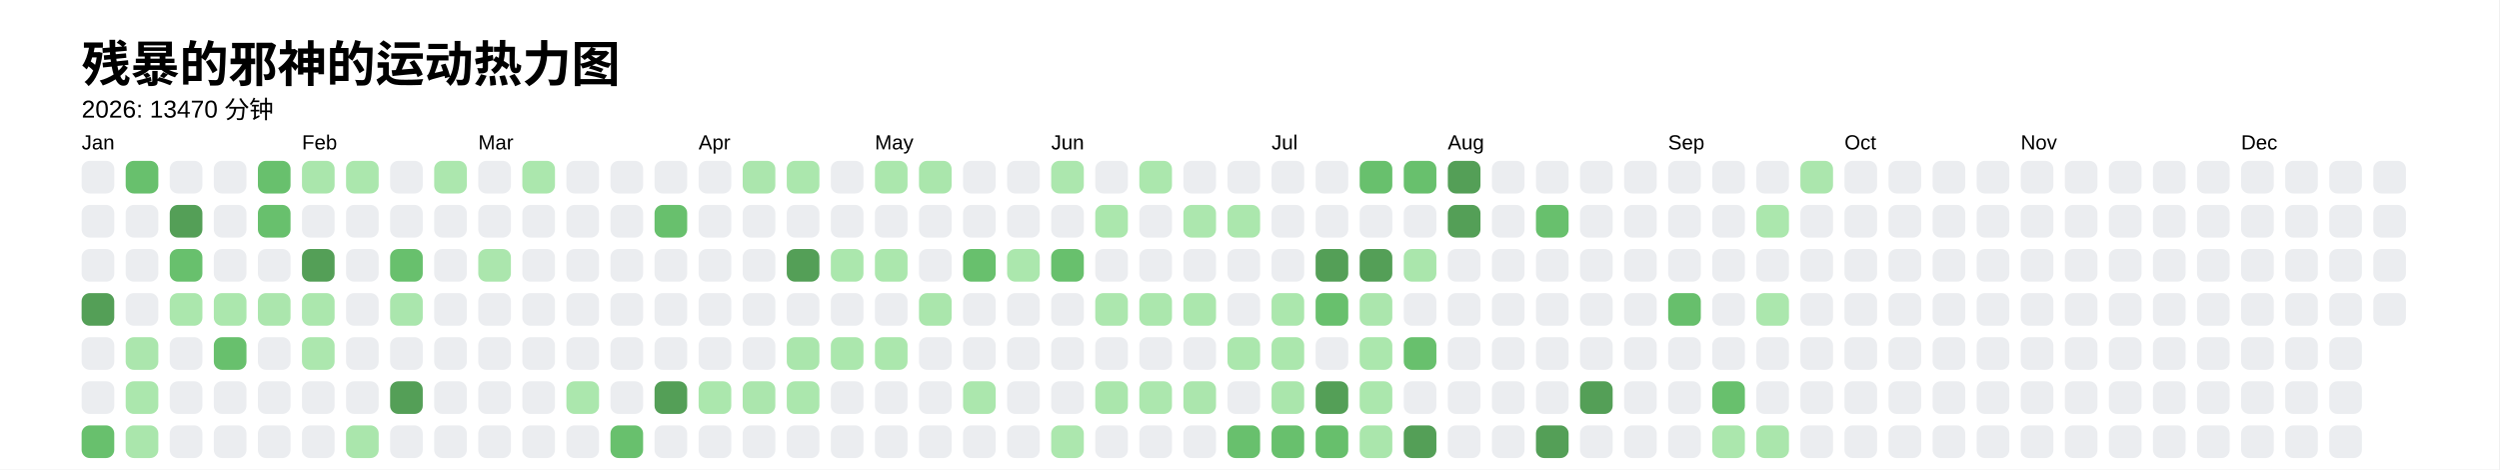
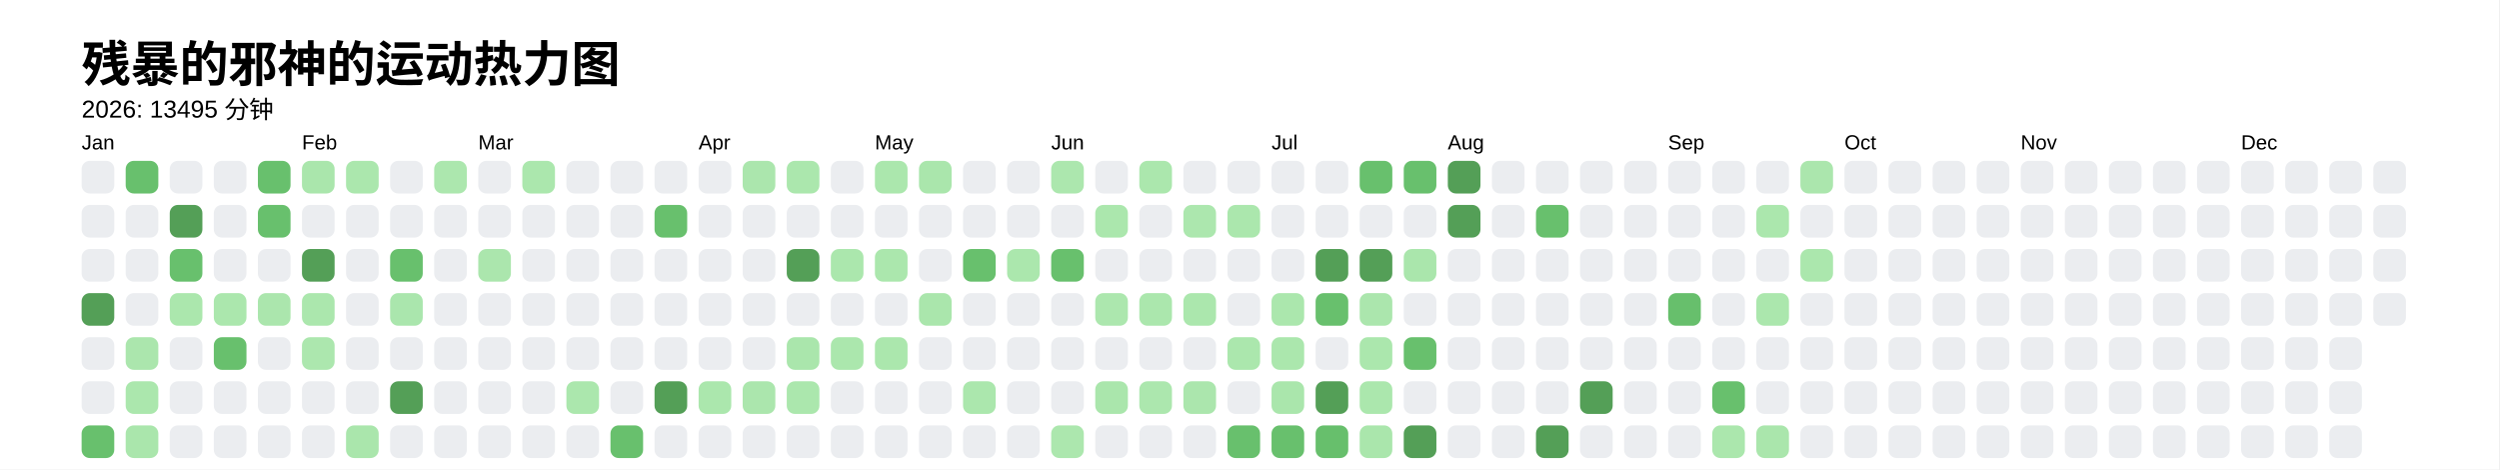
<svg xmlns="http://www.w3.org/2000/svg" baseProfile="full" height="57.5mm" version="1.1" viewBox="0,0,306.2,57.5" width="306.2mm">
  <defs />
  <rect fill="#FFFFFF" height="57.5" width="306.2" x="0" y="0" />
  <text fill="#000000" style="font-size:6px; font-family:Arial; font-weight:bold;" x="10" y="10">残暴的邪神的运动热力图</text>
-   <text fill="#000000" style="font-size:3px; font-family:Arial;" x="10" y="14.4">2026: 13470 分钟</text>
+   <text fill="#000000" style="font-size:3px; font-family:Arial;" x="10" y="14.4">2026: 13495 分钟</text>
  <text fill="#000000" style="font-size:2.5px; font-family:Arial" x="10" y="18.3">Jan</text>
  <rect fill="#EBEDF0" height="4" rx="1" ry="1" width="4" x="10" y="19.7" />
  <rect fill="#EBEDF0" height="4" rx="1" ry="1" width="4" x="10" y="25.1" />
  <rect fill="#EBEDF0" height="4" rx="1" ry="1" width="4" x="10" y="30.5" />
  <rect fill="#549F57" height="4" rx="1" ry="1" width="4" x="10" y="35.9" />
  <rect fill="#EBEDF0" height="4" rx="1" ry="1" width="4" x="10" y="41.3" />
  <rect fill="#EBEDF0" height="4" rx="1" ry="1" width="4" x="10" y="46.7" />
  <rect fill="#68c06d" height="4" rx="1" ry="1" width="4" x="10" y="52.1" />
  <rect fill="#68c06d" height="4" rx="1" ry="1" width="4" x="15.4" y="19.7" />
  <rect fill="#EBEDF0" height="4" rx="1" ry="1" width="4" x="15.4" y="25.1" />
  <rect fill="#EBEDF0" height="4" rx="1" ry="1" width="4" x="15.4" y="30.5" />
  <rect fill="#EBEDF0" height="4" rx="1" ry="1" width="4" x="15.4" y="35.9" />
  <rect fill="#abe6ad" height="4" rx="1" ry="1" width="4" x="15.4" y="41.3" />
  <rect fill="#abe7ad" height="4" rx="1" ry="1" width="4" x="15.4" y="46.7" />
  <rect fill="#aae6ac" height="4" rx="1" ry="1" width="4" x="15.4" y="52.1" />
  <rect fill="#EBEDF0" height="4" rx="1" ry="1" width="4" x="20.8" y="19.7" />
  <rect fill="#549F57" height="4" rx="1" ry="1" width="4" x="20.8" y="25.1" />
  <rect fill="#68c06d" height="4" rx="1" ry="1" width="4" x="20.8" y="30.5" />
  <rect fill="#abe7ad" height="4" rx="1" ry="1" width="4" x="20.8" y="35.9" />
  <rect fill="#EBEDF0" height="4" rx="1" ry="1" width="4" x="20.8" y="41.3" />
  <rect fill="#EBEDF0" height="4" rx="1" ry="1" width="4" x="20.8" y="46.7" />
  <rect fill="#EBEDF0" height="4" rx="1" ry="1" width="4" x="20.8" y="52.1" />
  <rect fill="#EBEDF0" height="4" rx="1" ry="1" width="4" x="26.2" y="19.7" />
  <rect fill="#EBEDF0" height="4" rx="1" ry="1" width="4" x="26.2" y="25.1" />
  <rect fill="#EBEDF0" height="4" rx="1" ry="1" width="4" x="26.2" y="30.5" />
  <rect fill="#abe7ad" height="4" rx="1" ry="1" width="4" x="26.2" y="35.9" />
  <rect fill="#68c06d" height="4" rx="1" ry="1" width="4" x="26.2" y="41.3" />
  <rect fill="#EBEDF0" height="4" rx="1" ry="1" width="4" x="26.2" y="46.7" />
  <rect fill="#EBEDF0" height="4" rx="1" ry="1" width="4" x="26.2" y="52.1" />
  <rect fill="#68c06d" height="4" rx="1" ry="1" width="4" x="31.6" y="19.7" />
  <rect fill="#68c06d" height="4" rx="1" ry="1" width="4" x="31.6" y="25.1" />
  <rect fill="#EBEDF0" height="4" rx="1" ry="1" width="4" x="31.6" y="30.5" />
  <rect fill="#abe6ad" height="4" rx="1" ry="1" width="4" x="31.6" y="35.9" />
  <rect fill="#EBEDF0" height="4" rx="1" ry="1" width="4" x="31.6" y="41.3" />
  <rect fill="#EBEDF0" height="4" rx="1" ry="1" width="4" x="31.6" y="46.7" />
  <rect fill="#EBEDF0" height="4" rx="1" ry="1" width="4" x="31.6" y="52.1" />
  <text fill="#000000" style="font-size:2.5px; font-family:Arial" x="37.0" y="18.3">Feb</text>
  <rect fill="#aae6ac" height="4" rx="1" ry="1" width="4" x="37.0" y="19.7" />
  <rect fill="#EBEDF0" height="4" rx="1" ry="1" width="4" x="37.0" y="25.1" />
  <rect fill="#549F57" height="4" rx="1" ry="1" width="4" x="37.0" y="30.5" />
  <rect fill="#abe7ad" height="4" rx="1" ry="1" width="4" x="37.0" y="35.9" />
  <rect fill="#ace7ae" height="4" rx="1" ry="1" width="4" x="37.0" y="41.3" />
  <rect fill="#EBEDF0" height="4" rx="1" ry="1" width="4" x="37.0" y="46.7" />
  <rect fill="#EBEDF0" height="4" rx="1" ry="1" width="4" x="37.0" y="52.1" />
  <rect fill="#abe7ad" height="4" rx="1" ry="1" width="4" x="42.4" y="19.7" />
  <rect fill="#EBEDF0" height="4" rx="1" ry="1" width="4" x="42.4" y="25.1" />
  <rect fill="#EBEDF0" height="4" rx="1" ry="1" width="4" x="42.4" y="30.5" />
  <rect fill="#EBEDF0" height="4" rx="1" ry="1" width="4" x="42.4" y="35.9" />
  <rect fill="#EBEDF0" height="4" rx="1" ry="1" width="4" x="42.4" y="41.3" />
  <rect fill="#EBEDF0" height="4" rx="1" ry="1" width="4" x="42.4" y="46.7" />
  <rect fill="#aae6ac" height="4" rx="1" ry="1" width="4" x="42.4" y="52.1" />
  <rect fill="#EBEDF0" height="4" rx="1" ry="1" width="4" x="47.8" y="19.7" />
  <rect fill="#EBEDF0" height="4" rx="1" ry="1" width="4" x="47.8" y="25.1" />
  <rect fill="#68c06d" height="4" rx="1" ry="1" width="4" x="47.8" y="30.5" />
  <rect fill="#aae6ad" height="4" rx="1" ry="1" width="4" x="47.8" y="35.9" />
  <rect fill="#EBEDF0" height="4" rx="1" ry="1" width="4" x="47.8" y="41.3" />
  <rect fill="#549F57" height="4" rx="1" ry="1" width="4" x="47.8" y="46.7" />
  <rect fill="#EBEDF0" height="4" rx="1" ry="1" width="4" x="47.8" y="52.1" />
  <rect fill="#ace7ae" height="4" rx="1" ry="1" width="4" x="53.2" y="19.7" />
  <rect fill="#EBEDF0" height="4" rx="1" ry="1" width="4" x="53.2" y="25.1" />
  <rect fill="#EBEDF0" height="4" rx="1" ry="1" width="4" x="53.2" y="30.5" />
  <rect fill="#EBEDF0" height="4" rx="1" ry="1" width="4" x="53.2" y="35.9" />
  <rect fill="#EBEDF0" height="4" rx="1" ry="1" width="4" x="53.2" y="41.3" />
  <rect fill="#EBEDF0" height="4" rx="1" ry="1" width="4" x="53.2" y="46.7" />
  <rect fill="#EBEDF0" height="4" rx="1" ry="1" width="4" x="53.2" y="52.1" />
  <text fill="#000000" style="font-size:2.5px; font-family:Arial" x="58.6" y="18.3">Mar</text>
  <rect fill="#EBEDF0" height="4" rx="1" ry="1" width="4" x="58.6" y="19.7" />
  <rect fill="#EBEDF0" height="4" rx="1" ry="1" width="4" x="58.6" y="25.1" />
  <rect fill="#abe6ad" height="4" rx="1" ry="1" width="4" x="58.6" y="30.5" />
  <rect fill="#EBEDF0" height="4" rx="1" ry="1" width="4" x="58.6" y="35.9" />
  <rect fill="#EBEDF0" height="4" rx="1" ry="1" width="4" x="58.6" y="41.3" />
  <rect fill="#EBEDF0" height="4" rx="1" ry="1" width="4" x="58.6" y="46.7" />
  <rect fill="#EBEDF0" height="4" rx="1" ry="1" width="4" x="58.6" y="52.1" />
  <rect fill="#abe7ad" height="4" rx="1" ry="1" width="4" x="64" y="19.7" />
  <rect fill="#EBEDF0" height="4" rx="1" ry="1" width="4" x="64" y="25.1" />
  <rect fill="#EBEDF0" height="4" rx="1" ry="1" width="4" x="64" y="30.5" />
  <rect fill="#EBEDF0" height="4" rx="1" ry="1" width="4" x="64" y="35.9" />
  <rect fill="#EBEDF0" height="4" rx="1" ry="1" width="4" x="64" y="41.3" />
  <rect fill="#EBEDF0" height="4" rx="1" ry="1" width="4" x="64" y="46.7" />
  <rect fill="#EBEDF0" height="4" rx="1" ry="1" width="4" x="64" y="52.1" />
  <rect fill="#EBEDF0" height="4" rx="1" ry="1" width="4" x="69.4" y="19.7" />
  <rect fill="#EBEDF0" height="4" rx="1" ry="1" width="4" x="69.4" y="25.1" />
  <rect fill="#EBEDF0" height="4" rx="1" ry="1" width="4" x="69.4" y="30.5" />
  <rect fill="#EBEDF0" height="4" rx="1" ry="1" width="4" x="69.4" y="35.9" />
  <rect fill="#EBEDF0" height="4" rx="1" ry="1" width="4" x="69.4" y="41.3" />
  <rect fill="#abe7ad" height="4" rx="1" ry="1" width="4" x="69.4" y="46.7" />
  <rect fill="#EBEDF0" height="4" rx="1" ry="1" width="4" x="69.4" y="52.1" />
  <rect fill="#EBEDF0" height="4" rx="1" ry="1" width="4" x="74.8" y="19.7" />
  <rect fill="#EBEDF0" height="4" rx="1" ry="1" width="4" x="74.8" y="25.1" />
  <rect fill="#EBEDF0" height="4" rx="1" ry="1" width="4" x="74.8" y="30.5" />
  <rect fill="#EBEDF0" height="4" rx="1" ry="1" width="4" x="74.8" y="35.9" />
  <rect fill="#EBEDF0" height="4" rx="1" ry="1" width="4" x="74.8" y="41.3" />
  <rect fill="#EBEDF0" height="4" rx="1" ry="1" width="4" x="74.8" y="46.7" />
  <rect fill="#68c06d" height="4" rx="1" ry="1" width="4" x="74.8" y="52.1" />
  <rect fill="#EBEDF0" height="4" rx="1" ry="1" width="4" x="80.2" y="19.7" />
  <rect fill="#68c06d" height="4" rx="1" ry="1" width="4" x="80.2" y="25.1" />
  <rect fill="#EBEDF0" height="4" rx="1" ry="1" width="4" x="80.2" y="30.5" />
  <rect fill="#EBEDF0" height="4" rx="1" ry="1" width="4" x="80.2" y="35.9" />
  <rect fill="#EBEDF0" height="4" rx="1" ry="1" width="4" x="80.2" y="41.3" />
  <rect fill="#549F57" height="4" rx="1" ry="1" width="4" x="80.2" y="46.7" />
  <rect fill="#EBEDF0" height="4" rx="1" ry="1" width="4" x="80.2" y="52.1" />
  <text fill="#000000" style="font-size:2.5px; font-family:Arial" x="85.6" y="18.3">Apr</text>
  <rect fill="#EBEDF0" height="4" rx="1" ry="1" width="4" x="85.6" y="19.7" />
  <rect fill="#EBEDF0" height="4" rx="1" ry="1" width="4" x="85.6" y="25.1" />
  <rect fill="#EBEDF0" height="4" rx="1" ry="1" width="4" x="85.6" y="30.5" />
  <rect fill="#EBEDF0" height="4" rx="1" ry="1" width="4" x="85.6" y="35.9" />
  <rect fill="#EBEDF0" height="4" rx="1" ry="1" width="4" x="85.6" y="41.3" />
  <rect fill="#abe7ad" height="4" rx="1" ry="1" width="4" x="85.6" y="46.7" />
  <rect fill="#EBEDF0" height="4" rx="1" ry="1" width="4" x="85.6" y="52.1" />
  <rect fill="#abe6ad" height="4" rx="1" ry="1" width="4" x="91" y="19.7" />
  <rect fill="#EBEDF0" height="4" rx="1" ry="1" width="4" x="91" y="25.1" />
  <rect fill="#EBEDF0" height="4" rx="1" ry="1" width="4" x="91" y="30.5" />
  <rect fill="#EBEDF0" height="4" rx="1" ry="1" width="4" x="91" y="35.9" />
  <rect fill="#EBEDF0" height="4" rx="1" ry="1" width="4" x="91" y="41.3" />
  <rect fill="#abe6ad" height="4" rx="1" ry="1" width="4" x="91" y="46.7" />
  <rect fill="#EBEDF0" height="4" rx="1" ry="1" width="4" x="91" y="52.1" />
  <rect fill="#abe7ad" height="4" rx="1" ry="1" width="4" x="96.4" y="19.7" />
  <rect fill="#EBEDF0" height="4" rx="1" ry="1" width="4" x="96.4" y="25.1" />
  <rect fill="#549F57" height="4" rx="1" ry="1" width="4" x="96.4" y="30.5" />
  <rect fill="#EBEDF0" height="4" rx="1" ry="1" width="4" x="96.4" y="35.9" />
  <rect fill="#aae6ac" height="4" rx="1" ry="1" width="4" x="96.4" y="41.3" />
  <rect fill="#abe7ad" height="4" rx="1" ry="1" width="4" x="96.4" y="46.7" />
  <rect fill="#EBEDF0" height="4" rx="1" ry="1" width="4" x="96.4" y="52.1" />
  <rect fill="#EBEDF0" height="4" rx="1" ry="1" width="4" x="101.8" y="19.7" />
  <rect fill="#EBEDF0" height="4" rx="1" ry="1" width="4" x="101.8" y="25.1" />
  <rect fill="#abe7ad" height="4" rx="1" ry="1" width="4" x="101.8" y="30.5" />
  <rect fill="#EBEDF0" height="4" rx="1" ry="1" width="4" x="101.8" y="35.9" />
  <rect fill="#abe7ad" height="4" rx="1" ry="1" width="4" x="101.8" y="41.3" />
  <rect fill="#EBEDF0" height="4" rx="1" ry="1" width="4" x="101.8" y="46.7" />
  <rect fill="#EBEDF0" height="4" rx="1" ry="1" width="4" x="101.8" y="52.1" />
  <text fill="#000000" style="font-size:2.5px; font-family:Arial" x="107.2" y="18.3">May</text>
  <rect fill="#abe7ad" height="4" rx="1" ry="1" width="4" x="107.2" y="19.7" />
  <rect fill="#EBEDF0" height="4" rx="1" ry="1" width="4" x="107.2" y="25.1" />
  <rect fill="#abe7ad" height="4" rx="1" ry="1" width="4" x="107.2" y="30.5" />
  <rect fill="#EBEDF0" height="4" rx="1" ry="1" width="4" x="107.2" y="35.9" />
  <rect fill="#abe7ad" height="4" rx="1" ry="1" width="4" x="107.2" y="41.3" />
  <rect fill="#EBEDF0" height="4" rx="1" ry="1" width="4" x="107.2" y="46.7" />
  <rect fill="#EBEDF0" height="4" rx="1" ry="1" width="4" x="107.2" y="52.1" />
  <rect fill="#aae6ac" height="4" rx="1" ry="1" width="4" x="112.6" y="19.7" />
  <rect fill="#EBEDF0" height="4" rx="1" ry="1" width="4" x="112.6" y="25.1" />
  <rect fill="#EBEDF0" height="4" rx="1" ry="1" width="4" x="112.6" y="30.5" />
  <rect fill="#aae6ac" height="4" rx="1" ry="1" width="4" x="112.6" y="35.9" />
  <rect fill="#EBEDF0" height="4" rx="1" ry="1" width="4" x="112.6" y="41.3" />
  <rect fill="#EBEDF0" height="4" rx="1" ry="1" width="4" x="112.6" y="46.7" />
  <rect fill="#EBEDF0" height="4" rx="1" ry="1" width="4" x="112.6" y="52.1" />
  <rect fill="#EBEDF0" height="4" rx="1" ry="1" width="4" x="118" y="19.7" />
  <rect fill="#EBEDF0" height="4" rx="1" ry="1" width="4" x="118" y="25.1" />
  <rect fill="#68c06d" height="4" rx="1" ry="1" width="4" x="118" y="30.5" />
  <rect fill="#EBEDF0" height="4" rx="1" ry="1" width="4" x="118" y="35.9" />
  <rect fill="#EBEDF0" height="4" rx="1" ry="1" width="4" x="118" y="41.3" />
  <rect fill="#abe7ad" height="4" rx="1" ry="1" width="4" x="118" y="46.7" />
  <rect fill="#EBEDF0" height="4" rx="1" ry="1" width="4" x="118" y="52.1" />
  <rect fill="#EBEDF0" height="4" rx="1" ry="1" width="4" x="123.4" y="19.7" />
  <rect fill="#EBEDF0" height="4" rx="1" ry="1" width="4" x="123.4" y="25.1" />
  <rect fill="#abe7ad" height="4" rx="1" ry="1" width="4" x="123.4" y="30.5" />
  <rect fill="#EBEDF0" height="4" rx="1" ry="1" width="4" x="123.4" y="35.9" />
  <rect fill="#EBEDF0" height="4" rx="1" ry="1" width="4" x="123.4" y="41.3" />
  <rect fill="#EBEDF0" height="4" rx="1" ry="1" width="4" x="123.4" y="46.7" />
  <rect fill="#EBEDF0" height="4" rx="1" ry="1" width="4" x="123.4" y="52.1" />
  <text fill="#000000" style="font-size:2.5px; font-family:Arial" x="128.8" y="18.3">Jun</text>
  <rect fill="#ace7ae" height="4" rx="1" ry="1" width="4" x="128.8" y="19.7" />
  <rect fill="#EBEDF0" height="4" rx="1" ry="1" width="4" x="128.8" y="25.1" />
  <rect fill="#68c06d" height="4" rx="1" ry="1" width="4" x="128.8" y="30.5" />
  <rect fill="#EBEDF0" height="4" rx="1" ry="1" width="4" x="128.8" y="35.9" />
  <rect fill="#EBEDF0" height="4" rx="1" ry="1" width="4" x="128.8" y="41.3" />
  <rect fill="#EBEDF0" height="4" rx="1" ry="1" width="4" x="128.8" y="46.7" />
  <rect fill="#ace7ae" height="4" rx="1" ry="1" width="4" x="128.8" y="52.1" />
  <rect fill="#EBEDF0" height="4" rx="1" ry="1" width="4" x="134.2" y="19.7" />
  <rect fill="#abe7ad" height="4" rx="1" ry="1" width="4" x="134.2" y="25.1" />
  <rect fill="#EBEDF0" height="4" rx="1" ry="1" width="4" x="134.2" y="30.5" />
  <rect fill="#ace7ae" height="4" rx="1" ry="1" width="4" x="134.2" y="35.9" />
  <rect fill="#EBEDF0" height="4" rx="1" ry="1" width="4" x="134.2" y="41.3" />
  <rect fill="#aae6ac" height="4" rx="1" ry="1" width="4" x="134.2" y="46.7" />
  <rect fill="#EBEDF0" height="4" rx="1" ry="1" width="4" x="134.2" y="52.1" />
  <rect fill="#abe7ad" height="4" rx="1" ry="1" width="4" x="139.6" y="19.7" />
  <rect fill="#EBEDF0" height="4" rx="1" ry="1" width="4" x="139.6" y="25.1" />
  <rect fill="#EBEDF0" height="4" rx="1" ry="1" width="4" x="139.6" y="30.5" />
  <rect fill="#abe7ad" height="4" rx="1" ry="1" width="4" x="139.6" y="35.9" />
  <rect fill="#EBEDF0" height="4" rx="1" ry="1" width="4" x="139.6" y="41.3" />
  <rect fill="#ace7ae" height="4" rx="1" ry="1" width="4" x="139.6" y="46.7" />
  <rect fill="#EBEDF0" height="4" rx="1" ry="1" width="4" x="139.6" y="52.1" />
  <rect fill="#EBEDF0" height="4" rx="1" ry="1" width="4" x="145" y="19.7" />
  <rect fill="#ace7ae" height="4" rx="1" ry="1" width="4" x="145" y="25.1" />
  <rect fill="#EBEDF0" height="4" rx="1" ry="1" width="4" x="145" y="30.5" />
  <rect fill="#abe7ad" height="4" rx="1" ry="1" width="4" x="145" y="35.9" />
  <rect fill="#EBEDF0" height="4" rx="1" ry="1" width="4" x="145" y="41.3" />
  <rect fill="#abe6ad" height="4" rx="1" ry="1" width="4" x="145" y="46.7" />
  <rect fill="#EBEDF0" height="4" rx="1" ry="1" width="4" x="145" y="52.1" />
  <rect fill="#EBEDF0" height="4" rx="1" ry="1" width="4" x="150.4" y="19.7" />
  <rect fill="#abe7ad" height="4" rx="1" ry="1" width="4" x="150.4" y="25.1" />
  <rect fill="#EBEDF0" height="4" rx="1" ry="1" width="4" x="150.4" y="30.5" />
  <rect fill="#EBEDF0" height="4" rx="1" ry="1" width="4" x="150.4" y="35.9" />
  <rect fill="#abe7ad" height="4" rx="1" ry="1" width="4" x="150.4" y="41.3" />
  <rect fill="#EBEDF0" height="4" rx="1" ry="1" width="4" x="150.4" y="46.7" />
  <rect fill="#68c06d" height="4" rx="1" ry="1" width="4" x="150.4" y="52.1" />
  <text fill="#000000" style="font-size:2.5px; font-family:Arial" x="155.8" y="18.3">Jul</text>
  <rect fill="#EBEDF0" height="4" rx="1" ry="1" width="4" x="155.8" y="19.7" />
  <rect fill="#EBEDF0" height="4" rx="1" ry="1" width="4" x="155.8" y="25.1" />
  <rect fill="#EBEDF0" height="4" rx="1" ry="1" width="4" x="155.8" y="30.5" />
  <rect fill="#abe7ad" height="4" rx="1" ry="1" width="4" x="155.8" y="35.9" />
  <rect fill="#abe7ad" height="4" rx="1" ry="1" width="4" x="155.8" y="41.3" />
  <rect fill="#aae6ac" height="4" rx="1" ry="1" width="4" x="155.8" y="46.7" />
  <rect fill="#68c06d" height="4" rx="1" ry="1" width="4" x="155.8" y="52.1" />
  <rect fill="#EBEDF0" height="4" rx="1" ry="1" width="4" x="161.2" y="19.7" />
  <rect fill="#EBEDF0" height="4" rx="1" ry="1" width="4" x="161.2" y="25.1" />
  <rect fill="#549F57" height="4" rx="1" ry="1" width="4" x="161.2" y="30.5" />
  <rect fill="#68c06d" height="4" rx="1" ry="1" width="4" x="161.2" y="35.9" />
  <rect fill="#EBEDF0" height="4" rx="1" ry="1" width="4" x="161.2" y="41.3" />
  <rect fill="#549F57" height="4" rx="1" ry="1" width="4" x="161.2" y="46.7" />
  <rect fill="#67bf6c" height="4" rx="1" ry="1" width="4" x="161.2" y="52.1" />
  <rect fill="#68c06d" height="4" rx="1" ry="1" width="4" x="166.6" y="19.7" />
  <rect fill="#EBEDF0" height="4" rx="1" ry="1" width="4" x="166.6" y="25.1" />
  <rect fill="#549F57" height="4" rx="1" ry="1" width="4" x="166.6" y="30.5" />
  <rect fill="#abe6ad" height="4" rx="1" ry="1" width="4" x="166.6" y="35.9" />
  <rect fill="#abe7ad" height="4" rx="1" ry="1" width="4" x="166.6" y="41.3" />
  <rect fill="#abe7ad" height="4" rx="1" ry="1" width="4" x="166.6" y="46.7" />
  <rect fill="#aae6ac" height="4" rx="1" ry="1" width="4" x="166.6" y="52.1" />
  <rect fill="#68c06d" height="4" rx="1" ry="1" width="4" x="172" y="19.7" />
  <rect fill="#EBEDF0" height="4" rx="1" ry="1" width="4" x="172" y="25.1" />
  <rect fill="#aae6ac" height="4" rx="1" ry="1" width="4" x="172" y="30.5" />
  <rect fill="#EBEDF0" height="4" rx="1" ry="1" width="4" x="172" y="35.9" />
  <rect fill="#68c06d" height="4" rx="1" ry="1" width="4" x="172" y="41.3" />
  <rect fill="#EBEDF0" height="4" rx="1" ry="1" width="4" x="172" y="46.7" />
  <rect fill="#549F57" height="4" rx="1" ry="1" width="4" x="172" y="52.1" />
  <text fill="#000000" style="font-size:2.5px; font-family:Arial" x="177.4" y="18.3">Aug</text>
  <rect fill="#549F57" height="4" rx="1" ry="1" width="4" x="177.4" y="19.7" />
  <rect fill="#549F57" height="4" rx="1" ry="1" width="4" x="177.4" y="25.1" />
  <rect fill="#EBEDF0" height="4" rx="1" ry="1" width="4" x="177.4" y="30.5" />
  <rect fill="#EBEDF0" height="4" rx="1" ry="1" width="4" x="177.4" y="35.9" />
  <rect fill="#EBEDF0" height="4" rx="1" ry="1" width="4" x="177.4" y="41.3" />
  <rect fill="#EBEDF0" height="4" rx="1" ry="1" width="4" x="177.4" y="46.7" />
  <rect fill="#EBEDF0" height="4" rx="1" ry="1" width="4" x="177.4" y="52.1" />
  <rect fill="#EBEDF0" height="4" rx="1" ry="1" width="4" x="182.8" y="19.7" />
  <rect fill="#EBEDF0" height="4" rx="1" ry="1" width="4" x="182.8" y="25.1" />
  <rect fill="#EBEDF0" height="4" rx="1" ry="1" width="4" x="182.8" y="30.5" />
  <rect fill="#EBEDF0" height="4" rx="1" ry="1" width="4" x="182.8" y="35.9" />
  <rect fill="#EBEDF0" height="4" rx="1" ry="1" width="4" x="182.8" y="41.3" />
  <rect fill="#EBEDF0" height="4" rx="1" ry="1" width="4" x="182.8" y="46.7" />
  <rect fill="#EBEDF0" height="4" rx="1" ry="1" width="4" x="182.8" y="52.1" />
  <rect fill="#EBEDF0" height="4" rx="1" ry="1" width="4" x="188.2" y="19.7" />
  <rect fill="#68c06d" height="4" rx="1" ry="1" width="4" x="188.2" y="25.1" />
  <rect fill="#EBEDF0" height="4" rx="1" ry="1" width="4" x="188.2" y="30.5" />
  <rect fill="#EBEDF0" height="4" rx="1" ry="1" width="4" x="188.2" y="35.9" />
  <rect fill="#EBEDF0" height="4" rx="1" ry="1" width="4" x="188.2" y="41.3" />
  <rect fill="#EBEDF0" height="4" rx="1" ry="1" width="4" x="188.2" y="46.7" />
  <rect fill="#549F57" height="4" rx="1" ry="1" width="4" x="188.2" y="52.1" />
  <rect fill="#EBEDF0" height="4" rx="1" ry="1" width="4" x="193.6" y="19.7" />
  <rect fill="#EBEDF0" height="4" rx="1" ry="1" width="4" x="193.6" y="25.1" />
  <rect fill="#EBEDF0" height="4" rx="1" ry="1" width="4" x="193.6" y="30.5" />
  <rect fill="#EBEDF0" height="4" rx="1" ry="1" width="4" x="193.6" y="35.9" />
  <rect fill="#EBEDF0" height="4" rx="1" ry="1" width="4" x="193.6" y="41.3" />
  <rect fill="#549F57" height="4" rx="1" ry="1" width="4" x="193.6" y="46.7" />
  <rect fill="#EBEDF0" height="4" rx="1" ry="1" width="4" x="193.6" y="52.1" />
  <rect fill="#EBEDF0" height="4" rx="1" ry="1" width="4" x="199" y="19.7" />
  <rect fill="#EBEDF0" height="4" rx="1" ry="1" width="4" x="199" y="25.1" />
  <rect fill="#EBEDF0" height="4" rx="1" ry="1" width="4" x="199" y="30.5" />
  <rect fill="#EBEDF0" height="4" rx="1" ry="1" width="4" x="199" y="35.9" />
  <rect fill="#EBEDF0" height="4" rx="1" ry="1" width="4" x="199" y="41.3" />
  <rect fill="#EBEDF0" height="4" rx="1" ry="1" width="4" x="199" y="46.7" />
  <rect fill="#EBEDF0" height="4" rx="1" ry="1" width="4" x="199" y="52.1" />
  <text fill="#000000" style="font-size:2.5px; font-family:Arial" x="204.4" y="18.3">Sep</text>
  <rect fill="#EBEDF0" height="4" rx="1" ry="1" width="4" x="204.4" y="19.7" />
  <rect fill="#EBEDF0" height="4" rx="1" ry="1" width="4" x="204.4" y="25.1" />
  <rect fill="#EBEDF0" height="4" rx="1" ry="1" width="4" x="204.4" y="30.5" />
  <rect fill="#67bf6c" height="4" rx="1" ry="1" width="4" x="204.4" y="35.9" />
  <rect fill="#EBEDF0" height="4" rx="1" ry="1" width="4" x="204.4" y="41.3" />
  <rect fill="#EBEDF0" height="4" rx="1" ry="1" width="4" x="204.4" y="46.7" />
  <rect fill="#EBEDF0" height="4" rx="1" ry="1" width="4" x="204.4" y="52.1" />
  <rect fill="#EBEDF0" height="4" rx="1" ry="1" width="4" x="209.8" y="19.7" />
  <rect fill="#EBEDF0" height="4" rx="1" ry="1" width="4" x="209.8" y="25.1" />
  <rect fill="#EBEDF0" height="4" rx="1" ry="1" width="4" x="209.8" y="30.5" />
  <rect fill="#EBEDF0" height="4" rx="1" ry="1" width="4" x="209.8" y="35.9" />
  <rect fill="#EBEDF0" height="4" rx="1" ry="1" width="4" x="209.8" y="41.3" />
  <rect fill="#68c06d" height="4" rx="1" ry="1" width="4" x="209.8" y="46.7" />
  <rect fill="#abe7ad" height="4" rx="1" ry="1" width="4" x="209.8" y="52.1" />
  <rect fill="#EBEDF0" height="4" rx="1" ry="1" width="4" x="215.2" y="19.7" />
  <rect fill="#abe7ad" height="4" rx="1" ry="1" width="4" x="215.2" y="25.1" />
  <rect fill="#EBEDF0" height="4" rx="1" ry="1" width="4" x="215.2" y="30.5" />
  <rect fill="#abe7ad" height="4" rx="1" ry="1" width="4" x="215.2" y="35.9" />
  <rect fill="#EBEDF0" height="4" rx="1" ry="1" width="4" x="215.2" y="41.3" />
  <rect fill="#EBEDF0" height="4" rx="1" ry="1" width="4" x="215.2" y="46.7" />
  <rect fill="#aae6ac" height="4" rx="1" ry="1" width="4" x="215.2" y="52.1" />
  <rect fill="#abe6ad" height="4" rx="1" ry="1" width="4" x="220.6" y="19.7" />
  <rect fill="#EBEDF0" height="4" rx="1" ry="1" width="4" x="220.6" y="25.1" />
-   <rect fill="#EBEDF0" height="4" rx="1" ry="1" width="4" x="220.6" y="30.5" />
+   <rect fill="#abe7ad" height="4" rx="1" ry="1" width="4" x="220.6" y="30.5" />
  <rect fill="#EBEDF0" height="4" rx="1" ry="1" width="4" x="220.6" y="35.9" />
  <rect fill="#EBEDF0" height="4" rx="1" ry="1" width="4" x="220.6" y="41.3" />
  <rect fill="#EBEDF0" height="4" rx="1" ry="1" width="4" x="220.6" y="46.7" />
  <rect fill="#EBEDF0" height="4" rx="1" ry="1" width="4" x="220.6" y="52.1" />
  <text fill="#000000" style="font-size:2.5px; font-family:Arial" x="226" y="18.3">Oct</text>
  <rect fill="#EBEDF0" height="4" rx="1" ry="1" width="4" x="226" y="19.7" />
  <rect fill="#EBEDF0" height="4" rx="1" ry="1" width="4" x="226" y="25.1" />
  <rect fill="#EBEDF0" height="4" rx="1" ry="1" width="4" x="226" y="30.5" />
  <rect fill="#EBEDF0" height="4" rx="1" ry="1" width="4" x="226" y="35.9" />
  <rect fill="#EBEDF0" height="4" rx="1" ry="1" width="4" x="226" y="41.3" />
  <rect fill="#EBEDF0" height="4" rx="1" ry="1" width="4" x="226" y="46.7" />
  <rect fill="#EBEDF0" height="4" rx="1" ry="1" width="4" x="226" y="52.1" />
  <rect fill="#EBEDF0" height="4" rx="1" ry="1" width="4" x="231.4" y="19.7" />
  <rect fill="#EBEDF0" height="4" rx="1" ry="1" width="4" x="231.4" y="25.1" />
  <rect fill="#EBEDF0" height="4" rx="1" ry="1" width="4" x="231.4" y="30.5" />
  <rect fill="#EBEDF0" height="4" rx="1" ry="1" width="4" x="231.4" y="35.9" />
  <rect fill="#EBEDF0" height="4" rx="1" ry="1" width="4" x="231.4" y="41.3" />
  <rect fill="#EBEDF0" height="4" rx="1" ry="1" width="4" x="231.4" y="46.7" />
  <rect fill="#EBEDF0" height="4" rx="1" ry="1" width="4" x="231.4" y="52.1" />
  <rect fill="#EBEDF0" height="4" rx="1" ry="1" width="4" x="236.8" y="19.7" />
  <rect fill="#EBEDF0" height="4" rx="1" ry="1" width="4" x="236.8" y="25.1" />
  <rect fill="#EBEDF0" height="4" rx="1" ry="1" width="4" x="236.8" y="30.5" />
  <rect fill="#EBEDF0" height="4" rx="1" ry="1" width="4" x="236.8" y="35.9" />
  <rect fill="#EBEDF0" height="4" rx="1" ry="1" width="4" x="236.8" y="41.3" />
  <rect fill="#EBEDF0" height="4" rx="1" ry="1" width="4" x="236.8" y="46.7" />
  <rect fill="#EBEDF0" height="4" rx="1" ry="1" width="4" x="236.8" y="52.1" />
  <rect fill="#EBEDF0" height="4" rx="1" ry="1" width="4" x="242.2" y="19.7" />
  <rect fill="#EBEDF0" height="4" rx="1" ry="1" width="4" x="242.2" y="25.1" />
  <rect fill="#EBEDF0" height="4" rx="1" ry="1" width="4" x="242.2" y="30.5" />
  <rect fill="#EBEDF0" height="4" rx="1" ry="1" width="4" x="242.2" y="35.9" />
  <rect fill="#EBEDF0" height="4" rx="1" ry="1" width="4" x="242.2" y="41.3" />
  <rect fill="#EBEDF0" height="4" rx="1" ry="1" width="4" x="242.2" y="46.7" />
  <rect fill="#EBEDF0" height="4" rx="1" ry="1" width="4" x="242.2" y="52.1" />
  <text fill="#000000" style="font-size:2.5px; font-family:Arial" x="247.6" y="18.3">Nov</text>
  <rect fill="#EBEDF0" height="4" rx="1" ry="1" width="4" x="247.6" y="19.7" />
  <rect fill="#EBEDF0" height="4" rx="1" ry="1" width="4" x="247.6" y="25.1" />
  <rect fill="#EBEDF0" height="4" rx="1" ry="1" width="4" x="247.6" y="30.5" />
  <rect fill="#EBEDF0" height="4" rx="1" ry="1" width="4" x="247.6" y="35.9" />
  <rect fill="#EBEDF0" height="4" rx="1" ry="1" width="4" x="247.6" y="41.3" />
  <rect fill="#EBEDF0" height="4" rx="1" ry="1" width="4" x="247.6" y="46.7" />
  <rect fill="#EBEDF0" height="4" rx="1" ry="1" width="4" x="247.6" y="52.1" />
  <rect fill="#EBEDF0" height="4" rx="1" ry="1" width="4" x="253" y="19.7" />
  <rect fill="#EBEDF0" height="4" rx="1" ry="1" width="4" x="253" y="25.1" />
  <rect fill="#EBEDF0" height="4" rx="1" ry="1" width="4" x="253" y="30.5" />
  <rect fill="#EBEDF0" height="4" rx="1" ry="1" width="4" x="253" y="35.9" />
  <rect fill="#EBEDF0" height="4" rx="1" ry="1" width="4" x="253" y="41.3" />
  <rect fill="#EBEDF0" height="4" rx="1" ry="1" width="4" x="253" y="46.7" />
  <rect fill="#EBEDF0" height="4" rx="1" ry="1" width="4" x="253" y="52.1" />
  <rect fill="#EBEDF0" height="4" rx="1" ry="1" width="4" x="258.4" y="19.7" />
  <rect fill="#EBEDF0" height="4" rx="1" ry="1" width="4" x="258.4" y="25.1" />
  <rect fill="#EBEDF0" height="4" rx="1" ry="1" width="4" x="258.4" y="30.5" />
  <rect fill="#EBEDF0" height="4" rx="1" ry="1" width="4" x="258.4" y="35.9" />
  <rect fill="#EBEDF0" height="4" rx="1" ry="1" width="4" x="258.4" y="41.3" />
  <rect fill="#EBEDF0" height="4" rx="1" ry="1" width="4" x="258.4" y="46.7" />
  <rect fill="#EBEDF0" height="4" rx="1" ry="1" width="4" x="258.4" y="52.1" />
  <rect fill="#EBEDF0" height="4" rx="1" ry="1" width="4" x="263.8" y="19.7" />
  <rect fill="#EBEDF0" height="4" rx="1" ry="1" width="4" x="263.8" y="25.1" />
  <rect fill="#EBEDF0" height="4" rx="1" ry="1" width="4" x="263.8" y="30.5" />
  <rect fill="#EBEDF0" height="4" rx="1" ry="1" width="4" x="263.8" y="35.9" />
  <rect fill="#EBEDF0" height="4" rx="1" ry="1" width="4" x="263.8" y="41.3" />
  <rect fill="#EBEDF0" height="4" rx="1" ry="1" width="4" x="263.8" y="46.7" />
  <rect fill="#EBEDF0" height="4" rx="1" ry="1" width="4" x="263.8" y="52.1" />
  <rect fill="#EBEDF0" height="4" rx="1" ry="1" width="4" x="269.2" y="19.7" />
  <rect fill="#EBEDF0" height="4" rx="1" ry="1" width="4" x="269.2" y="25.1" />
  <rect fill="#EBEDF0" height="4" rx="1" ry="1" width="4" x="269.2" y="30.5" />
  <rect fill="#EBEDF0" height="4" rx="1" ry="1" width="4" x="269.2" y="35.9" />
  <rect fill="#EBEDF0" height="4" rx="1" ry="1" width="4" x="269.2" y="41.3" />
  <rect fill="#EBEDF0" height="4" rx="1" ry="1" width="4" x="269.2" y="46.7" />
  <rect fill="#EBEDF0" height="4" rx="1" ry="1" width="4" x="269.2" y="52.1" />
  <text fill="#000000" style="font-size:2.5px; font-family:Arial" x="274.6" y="18.3">Dec</text>
  <rect fill="#EBEDF0" height="4" rx="1" ry="1" width="4" x="274.6" y="19.7" />
  <rect fill="#EBEDF0" height="4" rx="1" ry="1" width="4" x="274.6" y="25.1" />
  <rect fill="#EBEDF0" height="4" rx="1" ry="1" width="4" x="274.6" y="30.5" />
  <rect fill="#EBEDF0" height="4" rx="1" ry="1" width="4" x="274.6" y="35.9" />
  <rect fill="#EBEDF0" height="4" rx="1" ry="1" width="4" x="274.6" y="41.3" />
  <rect fill="#EBEDF0" height="4" rx="1" ry="1" width="4" x="274.6" y="46.7" />
  <rect fill="#EBEDF0" height="4" rx="1" ry="1" width="4" x="274.6" y="52.1" />
  <rect fill="#EBEDF0" height="4" rx="1" ry="1" width="4" x="280" y="19.7" />
  <rect fill="#EBEDF0" height="4" rx="1" ry="1" width="4" x="280" y="25.1" />
  <rect fill="#EBEDF0" height="4" rx="1" ry="1" width="4" x="280" y="30.5" />
  <rect fill="#EBEDF0" height="4" rx="1" ry="1" width="4" x="280" y="35.9" />
  <rect fill="#EBEDF0" height="4" rx="1" ry="1" width="4" x="280" y="41.3" />
  <rect fill="#EBEDF0" height="4" rx="1" ry="1" width="4" x="280" y="46.7" />
  <rect fill="#EBEDF0" height="4" rx="1" ry="1" width="4" x="280" y="52.1" />
  <rect fill="#EBEDF0" height="4" rx="1" ry="1" width="4" x="285.4" y="19.7" />
  <rect fill="#EBEDF0" height="4" rx="1" ry="1" width="4" x="285.4" y="25.1" />
  <rect fill="#EBEDF0" height="4" rx="1" ry="1" width="4" x="285.4" y="30.5" />
  <rect fill="#EBEDF0" height="4" rx="1" ry="1" width="4" x="285.4" y="35.9" />
  <rect fill="#EBEDF0" height="4" rx="1" ry="1" width="4" x="285.4" y="41.3" />
  <rect fill="#EBEDF0" height="4" rx="1" ry="1" width="4" x="285.4" y="46.7" />
  <rect fill="#EBEDF0" height="4" rx="1" ry="1" width="4" x="285.4" y="52.1" />
  <rect fill="#EBEDF0" height="4" rx="1" ry="1" width="4" x="290.8" y="19.7" />
  <rect fill="#EBEDF0" height="4" rx="1" ry="1" width="4" x="290.8" y="25.1" />
  <rect fill="#EBEDF0" height="4" rx="1" ry="1" width="4" x="290.8" y="30.5" />
  <rect fill="#EBEDF0" height="4" rx="1" ry="1" width="4" x="290.8" y="35.9" />
</svg>
